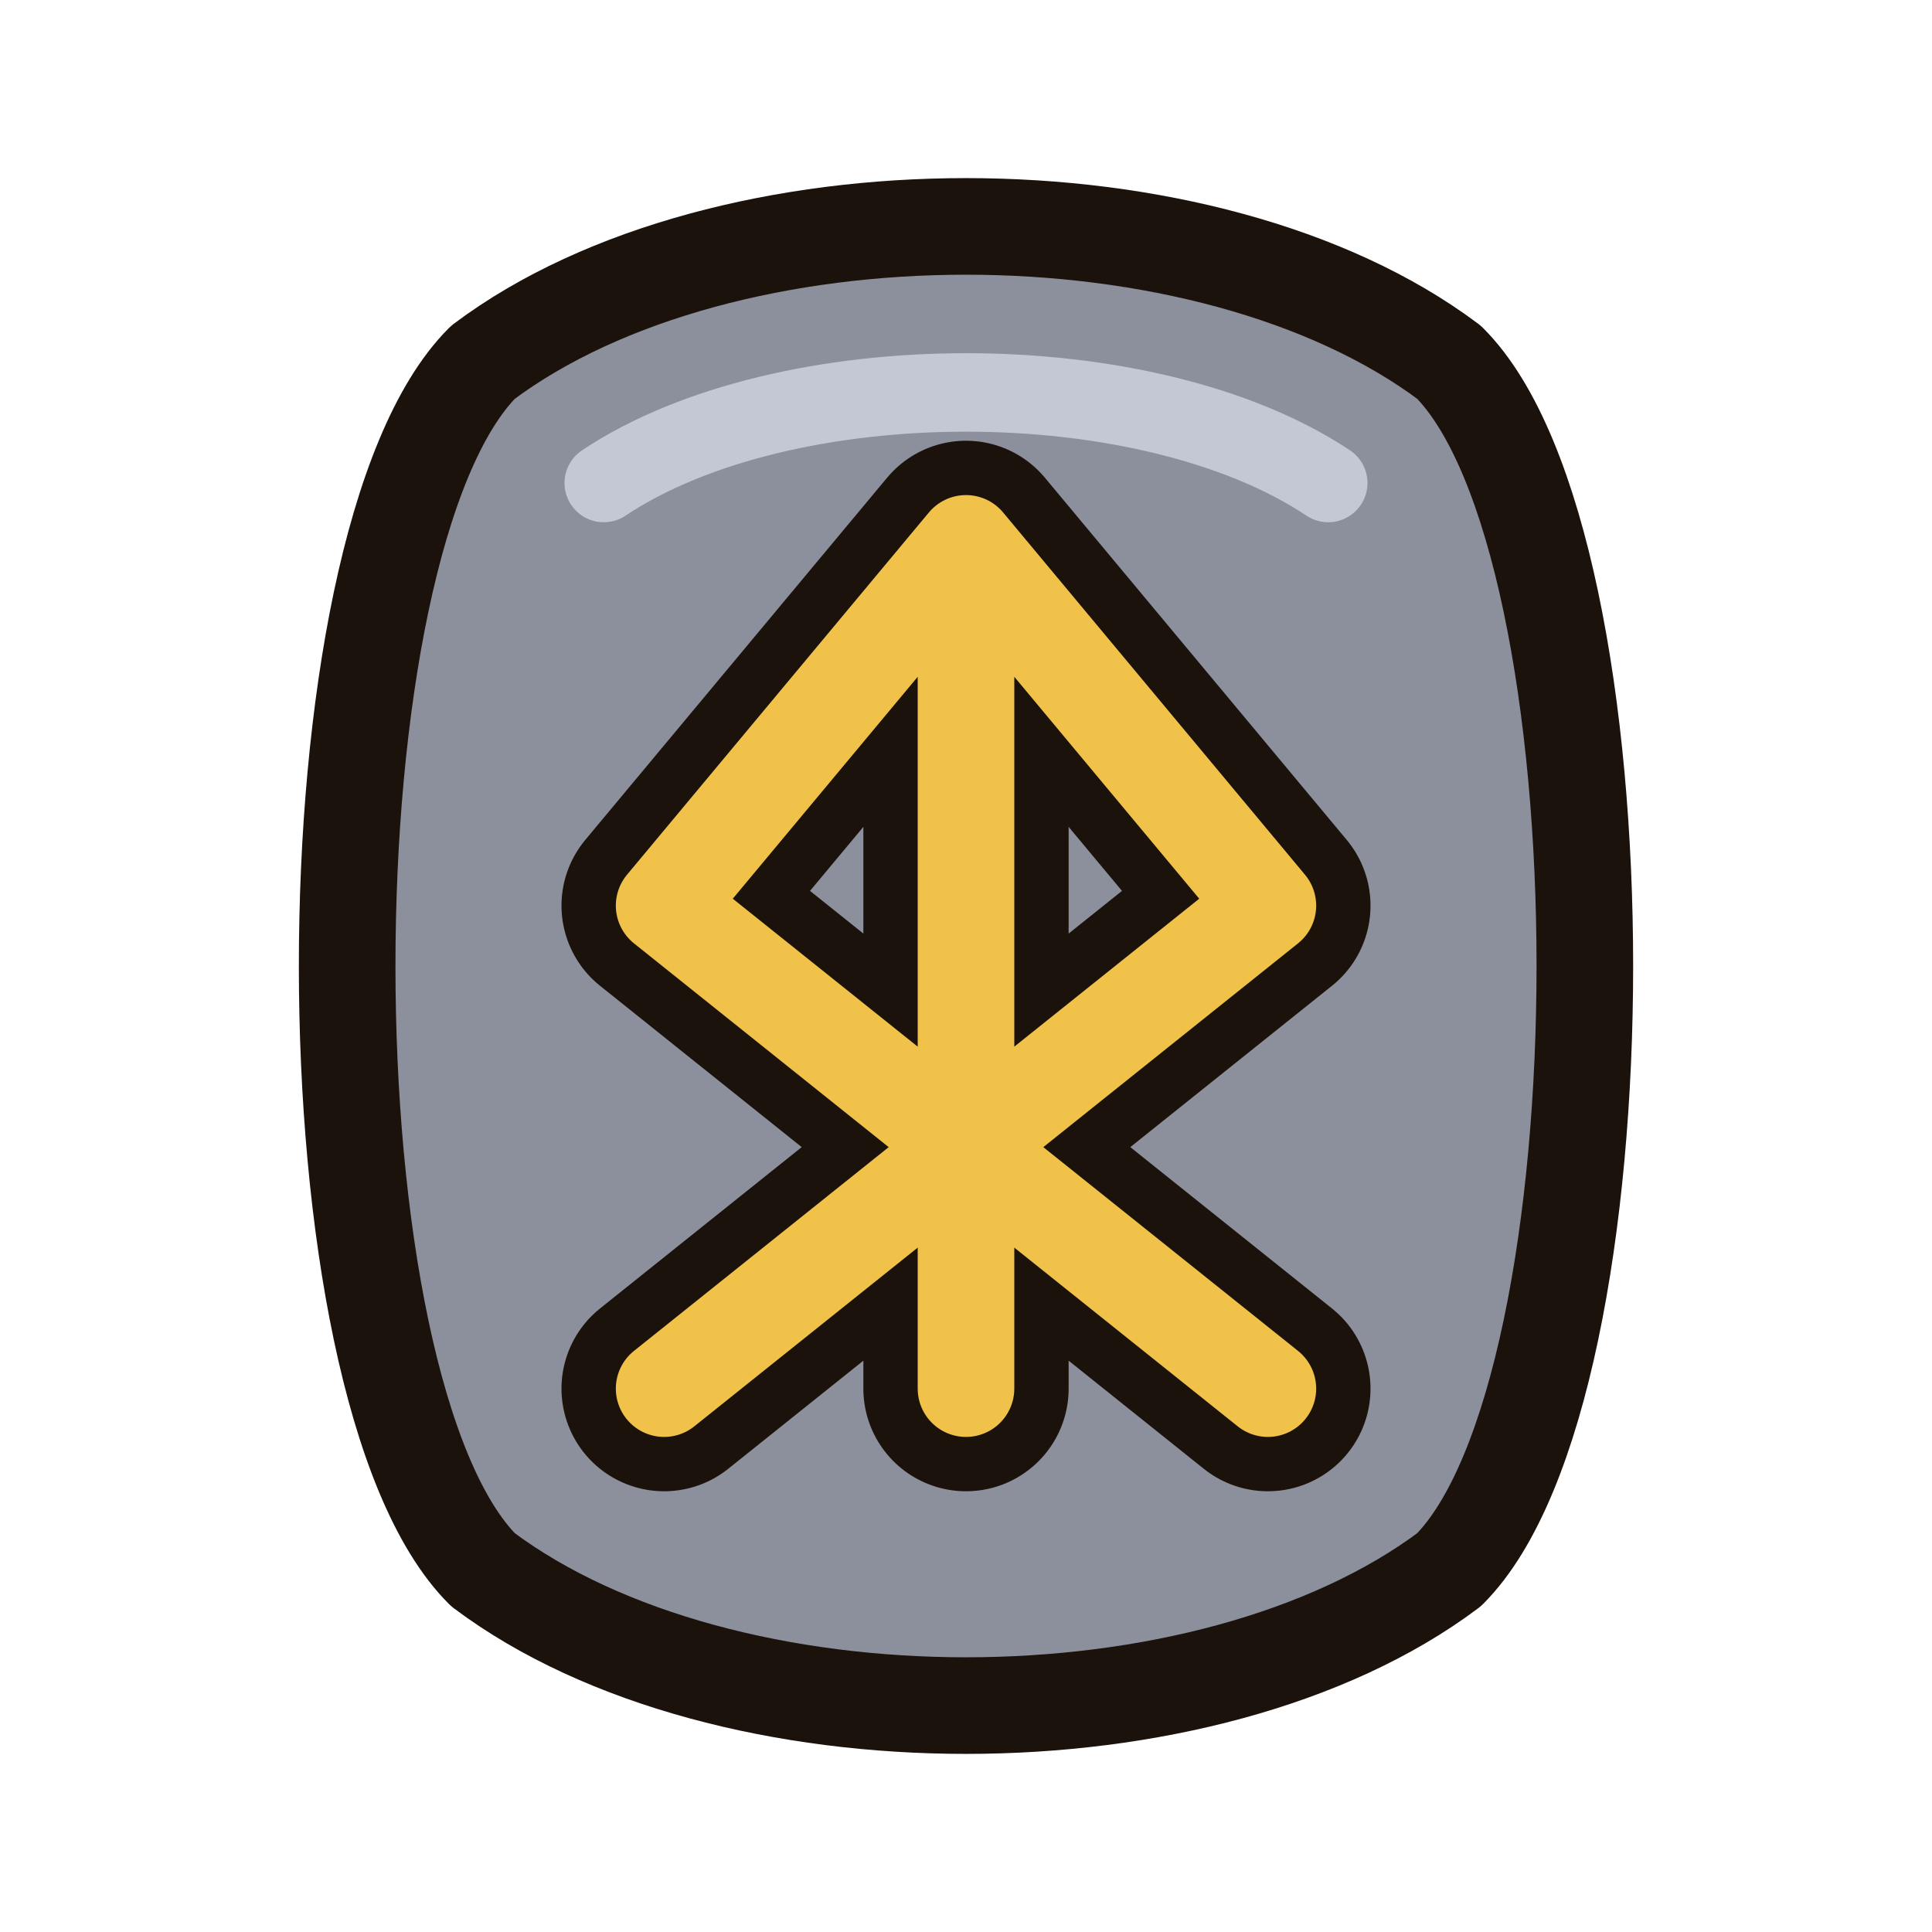
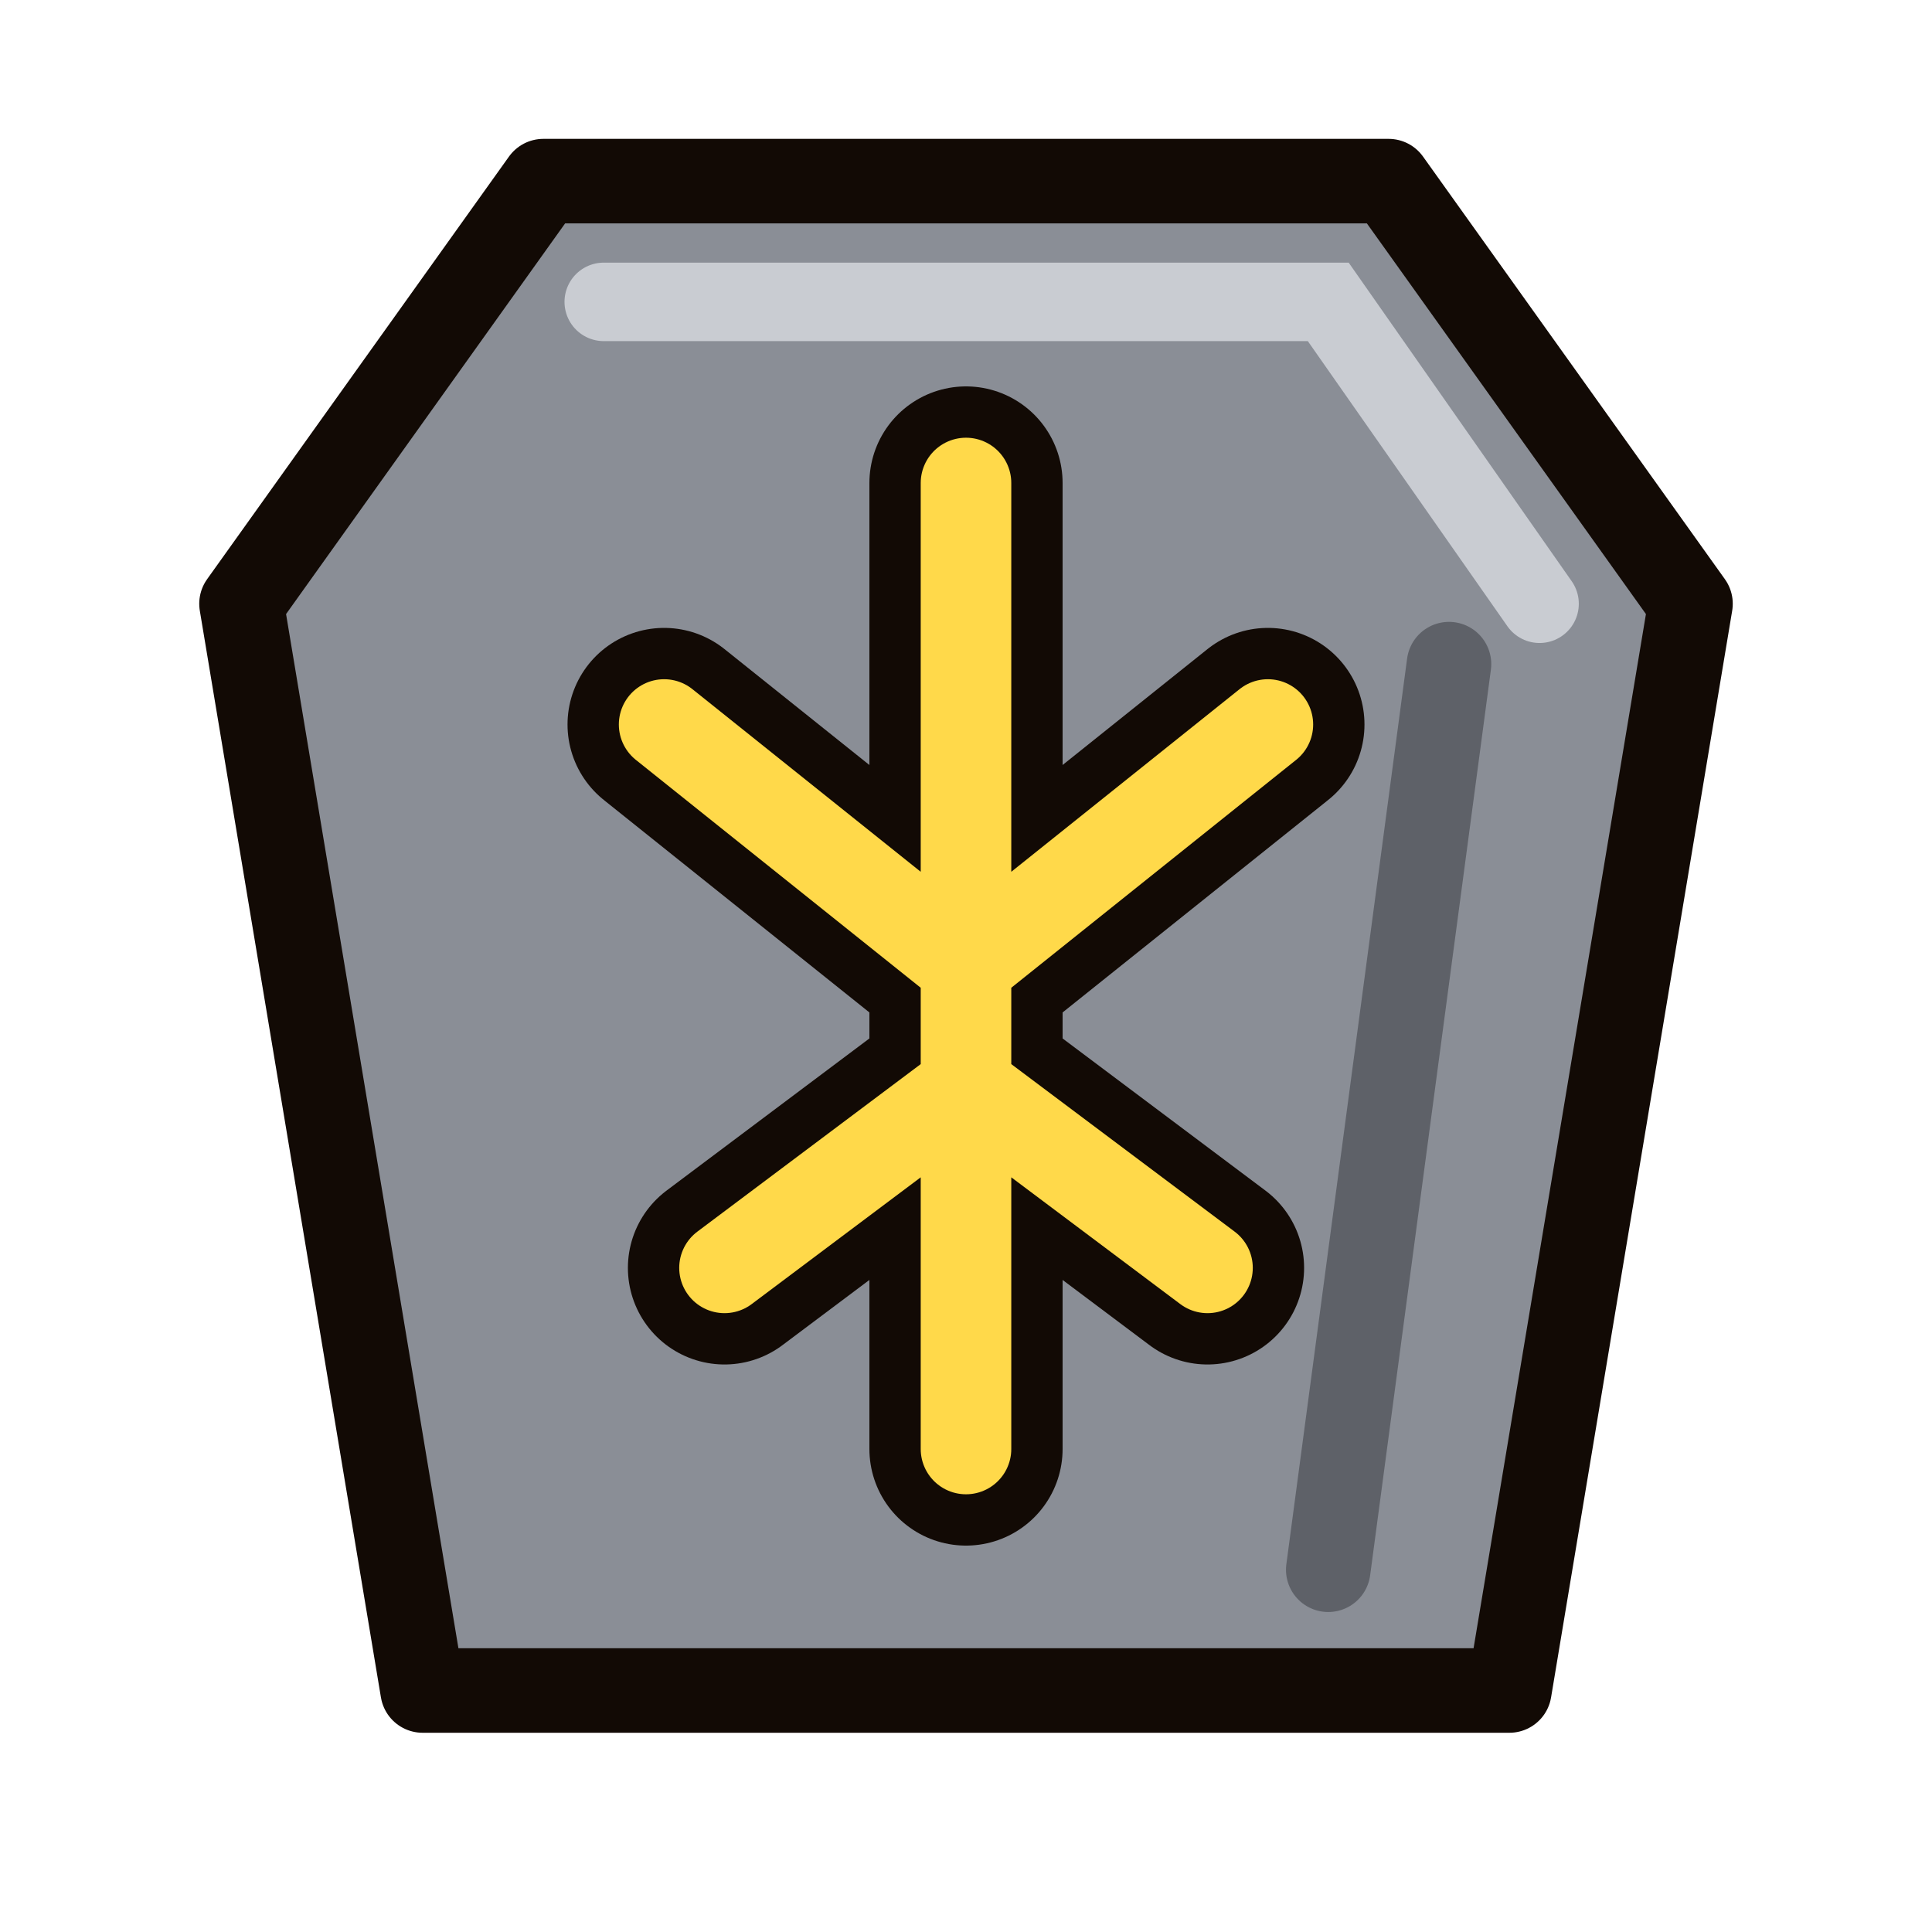
<svg xmlns="http://www.w3.org/2000/svg" viewBox="0 0 32 32" width="32" height="32">
-   <path d="M8 6c4-3 12-3 16 0 3 3 3 17 0 20-4 3-12 3-16 0-3-3-3-17 0-20z" fill="#8c8f9c" stroke="#1c120c" stroke-width="1.6" stroke-linejoin="round" stroke-linecap="round" />
-   <path d="M10 8c3-2 9-2 12 0" stroke="#c4c8d4" stroke-width="1.3" fill="none" stroke-linecap="round" />
-   <path d="M16 9v14M16 9l-5 6 5 4 5-4zM11 23l5-4 5 4" fill="none" stroke="#1c120c" stroke-width="3.4" stroke-linejoin="round" stroke-linecap="round" />
-   <path d="M16 9v14M16 9l-5 6 5 4 5-4zM11 23l5-4 5 4" fill="none" stroke="#f0c24a" stroke-width="1.6" stroke-linejoin="round" stroke-linecap="round" />
+   <path d="M9 3h14l5 7-3 18H7L4 10z" fill="#8a8e96" stroke="#120a05" stroke-width="1.4" stroke-linejoin="round" stroke-linecap="round" />
+   <path d="M10 5h12l3.5 5" stroke="#c9ccd2" stroke-width="1.3" stroke-linecap="round" fill="none" />
+   <path d="M24 11l-2 15" stroke="#5e6168" stroke-width="1.4" stroke-linecap="round" fill="none" />
+   <path d="M16 8v16M11 12l5 4 5-4M12 21l4-3 4 3" stroke="#120a05" stroke-width="3.2" stroke-linecap="round" fill="none" />
+   <path d="M16 8v16M11 12l5 4 5-4M12 21l4-3 4 3" stroke="#ffd94a" stroke-width="1.5" stroke-linecap="round" fill="none" />
</svg>
